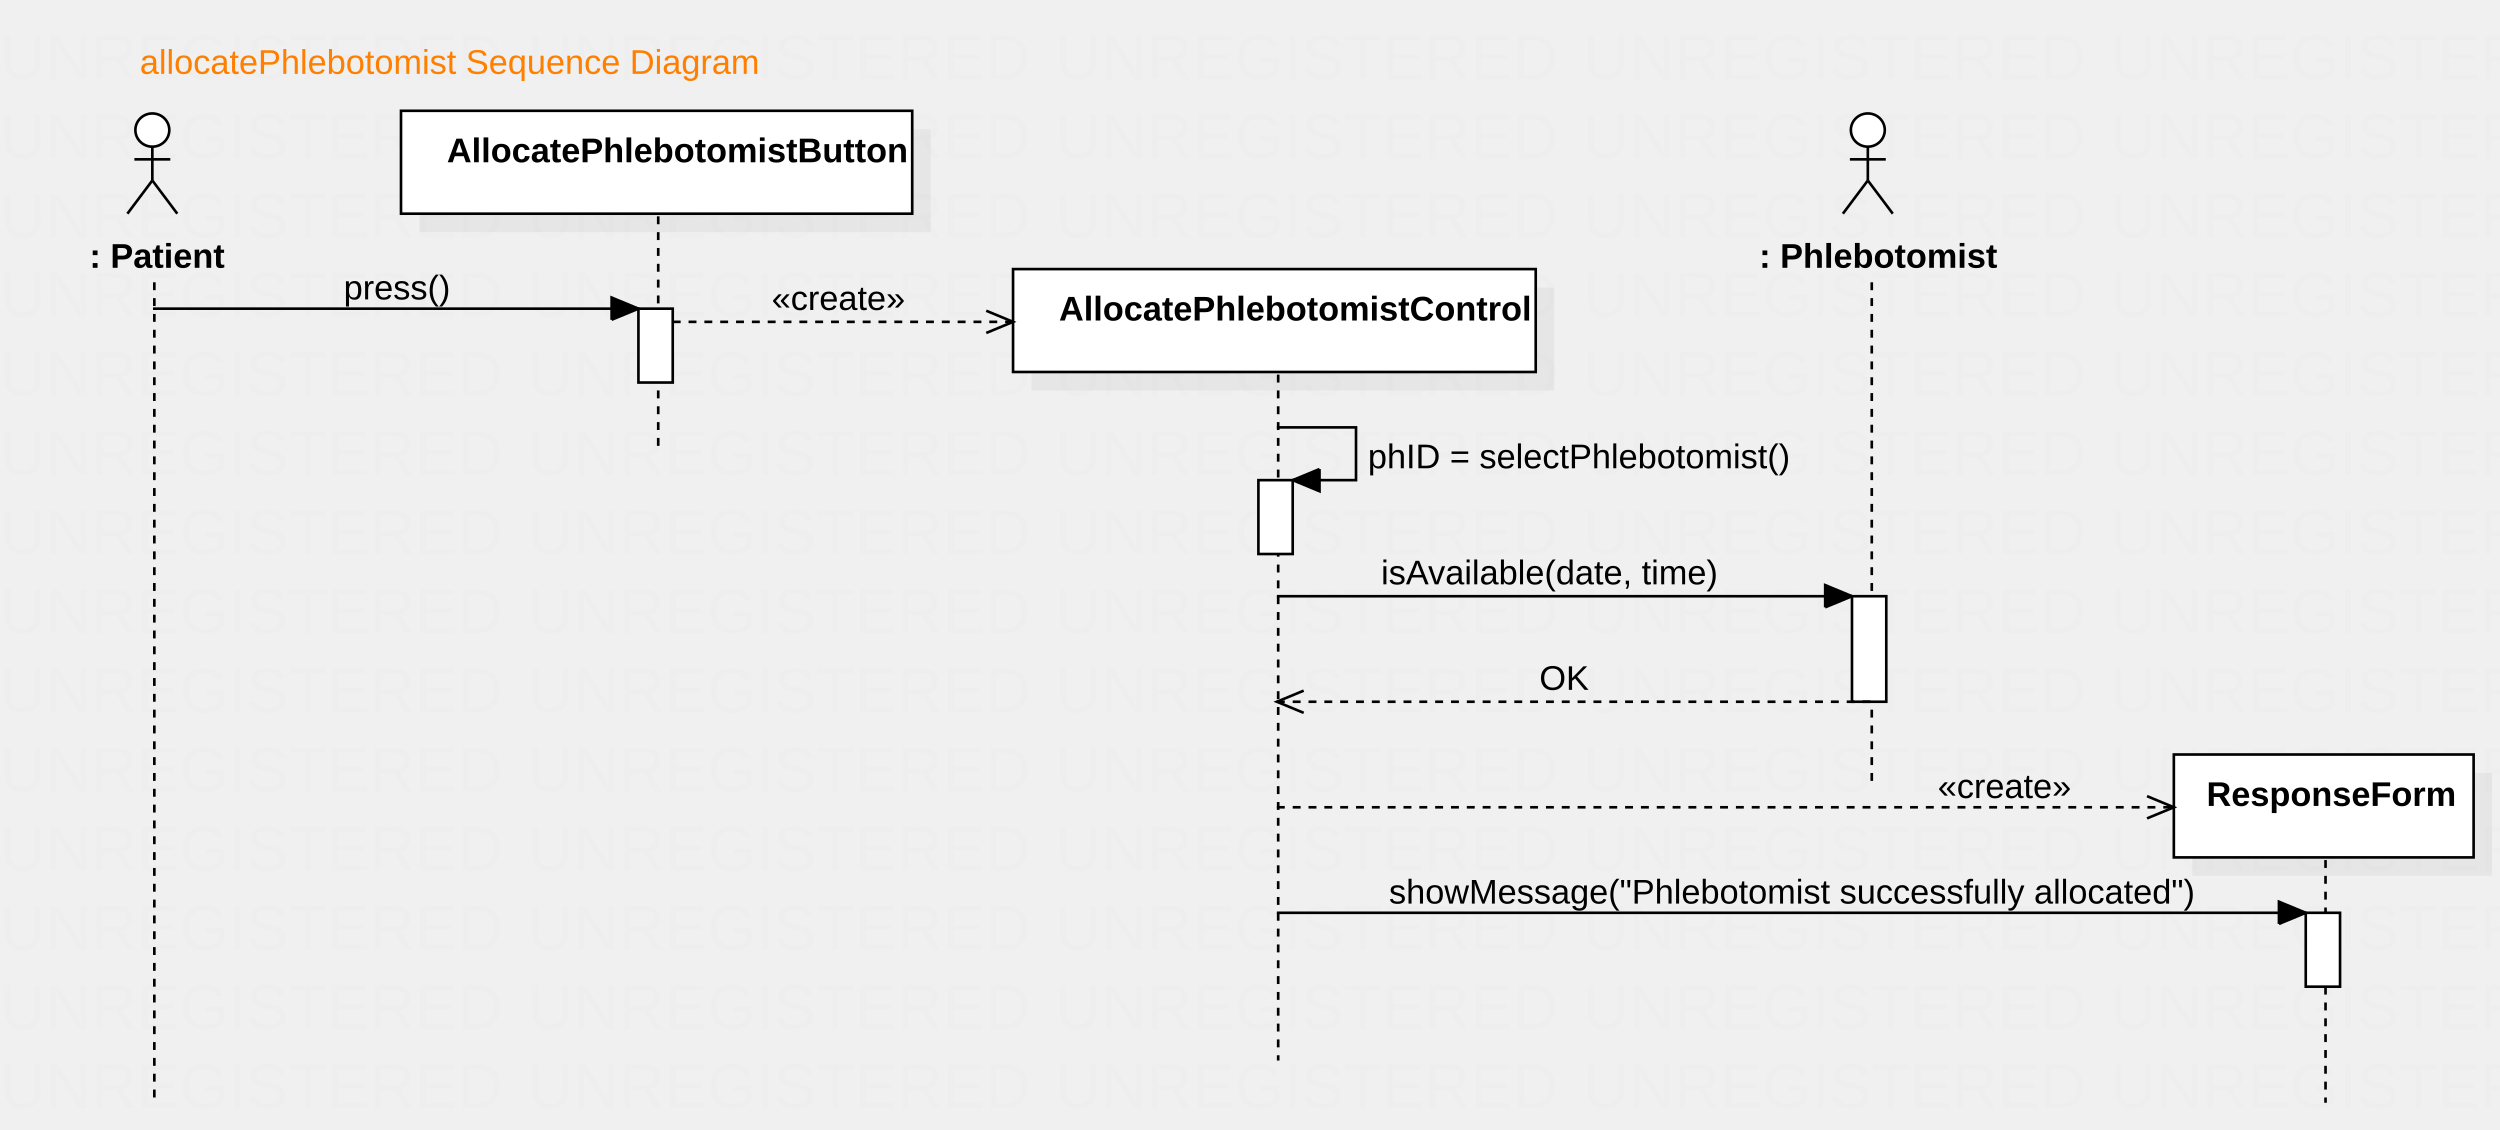
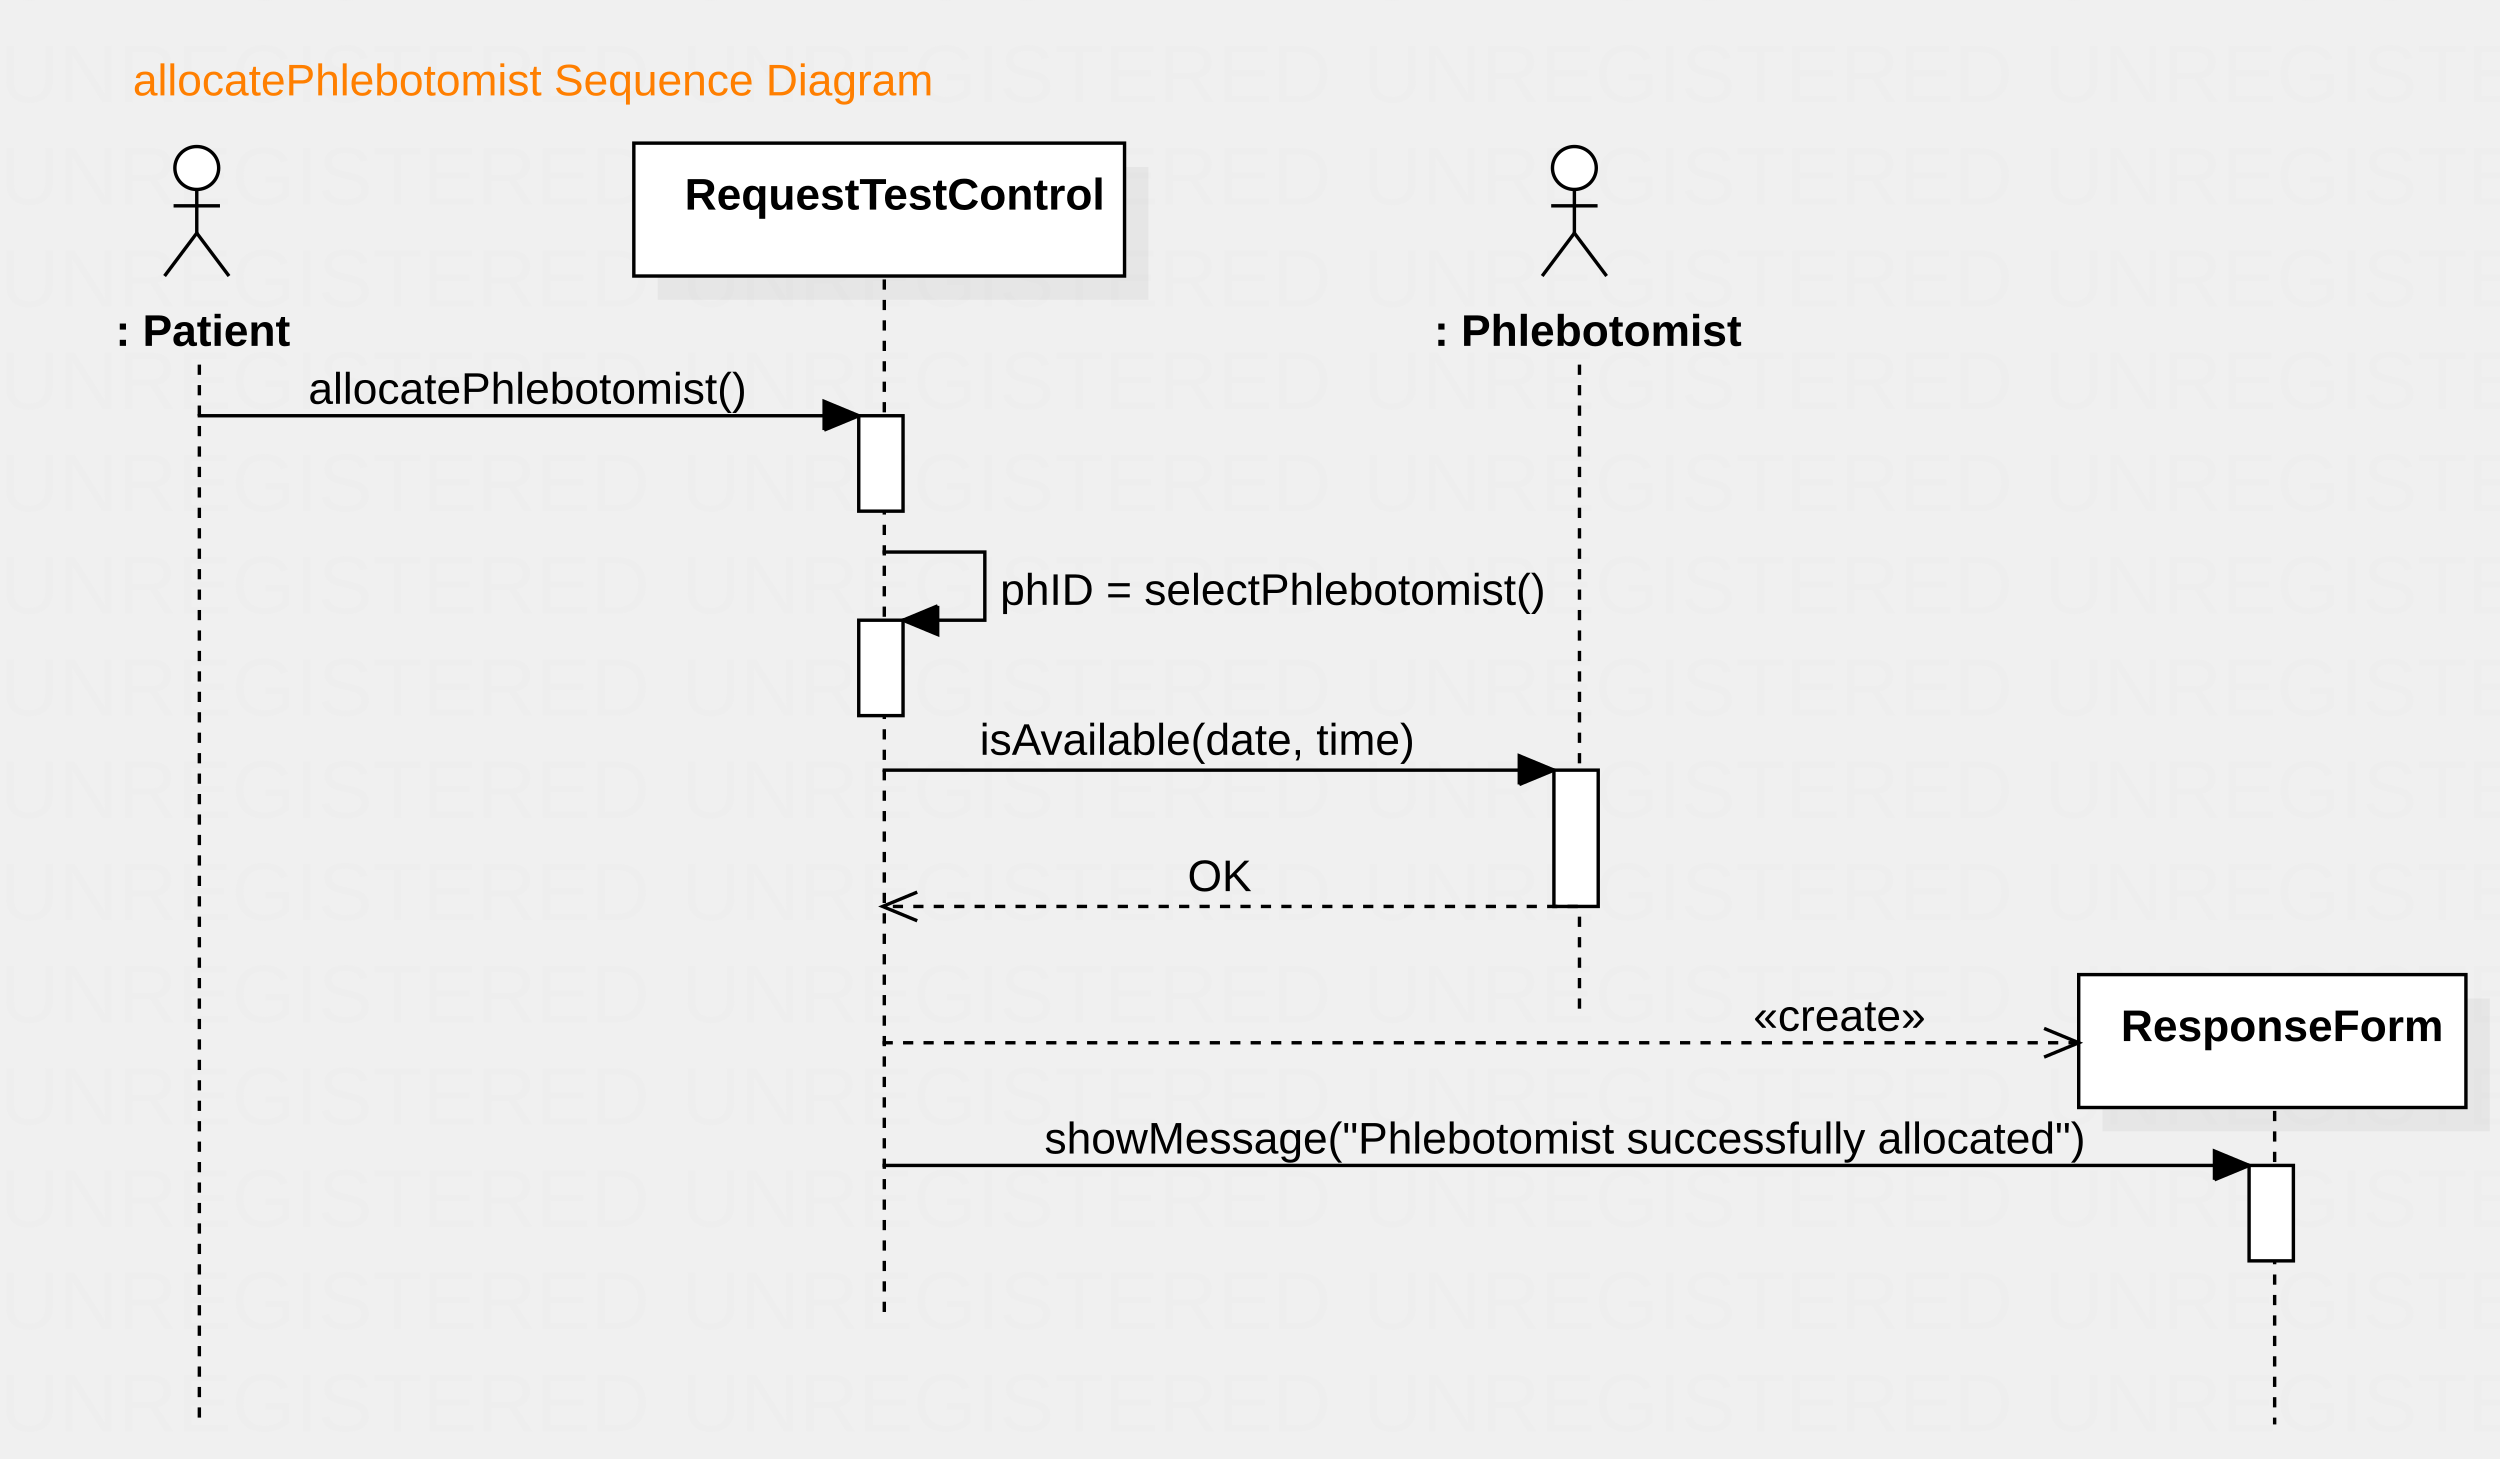
- <svg xmlns="http://www.w3.org/2000/svg" version="1.1" width="947.631" height="428">
+ <svg xmlns="http://www.w3.org/2000/svg" version="1.1" width="733.631" height="428">
  <defs />
  <g>
    <text fill="#eeeeee" stroke="none" font-family="Arial" font-size="24px" font-style="normal" font-weight="normal" text-decoration="none" x="0" y="0">UNREGISTERED</text>
    <text fill="#eeeeee" stroke="none" font-family="Arial" font-size="24px" font-style="normal" font-weight="normal" text-decoration="none" x="0" y="30">UNREGISTERED</text>
    <text fill="#eeeeee" stroke="none" font-family="Arial" font-size="24px" font-style="normal" font-weight="normal" text-decoration="none" x="0" y="60">UNREGISTERED</text>
    <text fill="#eeeeee" stroke="none" font-family="Arial" font-size="24px" font-style="normal" font-weight="normal" text-decoration="none" x="0" y="90">UNREGISTERED</text>
    <text fill="#eeeeee" stroke="none" font-family="Arial" font-size="24px" font-style="normal" font-weight="normal" text-decoration="none" x="0" y="120">UNREGISTERED</text>
    <text fill="#eeeeee" stroke="none" font-family="Arial" font-size="24px" font-style="normal" font-weight="normal" text-decoration="none" x="0" y="150">UNREGISTERED</text>
    <text fill="#eeeeee" stroke="none" font-family="Arial" font-size="24px" font-style="normal" font-weight="normal" text-decoration="none" x="0" y="180">UNREGISTERED</text>
    <text fill="#eeeeee" stroke="none" font-family="Arial" font-size="24px" font-style="normal" font-weight="normal" text-decoration="none" x="0" y="210">UNREGISTERED</text>
    <text fill="#eeeeee" stroke="none" font-family="Arial" font-size="24px" font-style="normal" font-weight="normal" text-decoration="none" x="0" y="240">UNREGISTERED</text>
    <text fill="#eeeeee" stroke="none" font-family="Arial" font-size="24px" font-style="normal" font-weight="normal" text-decoration="none" x="0" y="270">UNREGISTERED</text>
    <text fill="#eeeeee" stroke="none" font-family="Arial" font-size="24px" font-style="normal" font-weight="normal" text-decoration="none" x="0" y="300">UNREGISTERED</text>
    <text fill="#eeeeee" stroke="none" font-family="Arial" font-size="24px" font-style="normal" font-weight="normal" text-decoration="none" x="0" y="330">UNREGISTERED</text>
    <text fill="#eeeeee" stroke="none" font-family="Arial" font-size="24px" font-style="normal" font-weight="normal" text-decoration="none" x="0" y="360">UNREGISTERED</text>
    <text fill="#eeeeee" stroke="none" font-family="Arial" font-size="24px" font-style="normal" font-weight="normal" text-decoration="none" x="0" y="390">UNREGISTERED</text>
    <text fill="#eeeeee" stroke="none" font-family="Arial" font-size="24px" font-style="normal" font-weight="normal" text-decoration="none" x="0" y="420">UNREGISTERED</text>
    <text fill="#eeeeee" stroke="none" font-family="Arial" font-size="24px" font-style="normal" font-weight="normal" text-decoration="none" x="200" y="0">UNREGISTERED</text>
    <text fill="#eeeeee" stroke="none" font-family="Arial" font-size="24px" font-style="normal" font-weight="normal" text-decoration="none" x="200" y="30">UNREGISTERED</text>
    <text fill="#eeeeee" stroke="none" font-family="Arial" font-size="24px" font-style="normal" font-weight="normal" text-decoration="none" x="200" y="60">UNREGISTERED</text>
    <text fill="#eeeeee" stroke="none" font-family="Arial" font-size="24px" font-style="normal" font-weight="normal" text-decoration="none" x="200" y="90">UNREGISTERED</text>
    <text fill="#eeeeee" stroke="none" font-family="Arial" font-size="24px" font-style="normal" font-weight="normal" text-decoration="none" x="200" y="120">UNREGISTERED</text>
    <text fill="#eeeeee" stroke="none" font-family="Arial" font-size="24px" font-style="normal" font-weight="normal" text-decoration="none" x="200" y="150">UNREGISTERED</text>
    <text fill="#eeeeee" stroke="none" font-family="Arial" font-size="24px" font-style="normal" font-weight="normal" text-decoration="none" x="200" y="180">UNREGISTERED</text>
    <text fill="#eeeeee" stroke="none" font-family="Arial" font-size="24px" font-style="normal" font-weight="normal" text-decoration="none" x="200" y="210">UNREGISTERED</text>
    <text fill="#eeeeee" stroke="none" font-family="Arial" font-size="24px" font-style="normal" font-weight="normal" text-decoration="none" x="200" y="240">UNREGISTERED</text>
    <text fill="#eeeeee" stroke="none" font-family="Arial" font-size="24px" font-style="normal" font-weight="normal" text-decoration="none" x="200" y="270">UNREGISTERED</text>
    <text fill="#eeeeee" stroke="none" font-family="Arial" font-size="24px" font-style="normal" font-weight="normal" text-decoration="none" x="200" y="300">UNREGISTERED</text>
    <text fill="#eeeeee" stroke="none" font-family="Arial" font-size="24px" font-style="normal" font-weight="normal" text-decoration="none" x="200" y="330">UNREGISTERED</text>
    <text fill="#eeeeee" stroke="none" font-family="Arial" font-size="24px" font-style="normal" font-weight="normal" text-decoration="none" x="200" y="360">UNREGISTERED</text>
    <text fill="#eeeeee" stroke="none" font-family="Arial" font-size="24px" font-style="normal" font-weight="normal" text-decoration="none" x="200" y="390">UNREGISTERED</text>
    <text fill="#eeeeee" stroke="none" font-family="Arial" font-size="24px" font-style="normal" font-weight="normal" text-decoration="none" x="200" y="420">UNREGISTERED</text>
    <text fill="#eeeeee" stroke="none" font-family="Arial" font-size="24px" font-style="normal" font-weight="normal" text-decoration="none" x="400" y="0">UNREGISTERED</text>
    <text fill="#eeeeee" stroke="none" font-family="Arial" font-size="24px" font-style="normal" font-weight="normal" text-decoration="none" x="400" y="30">UNREGISTERED</text>
    <text fill="#eeeeee" stroke="none" font-family="Arial" font-size="24px" font-style="normal" font-weight="normal" text-decoration="none" x="400" y="60">UNREGISTERED</text>
    <text fill="#eeeeee" stroke="none" font-family="Arial" font-size="24px" font-style="normal" font-weight="normal" text-decoration="none" x="400" y="90">UNREGISTERED</text>
    <text fill="#eeeeee" stroke="none" font-family="Arial" font-size="24px" font-style="normal" font-weight="normal" text-decoration="none" x="400" y="120">UNREGISTERED</text>
    <text fill="#eeeeee" stroke="none" font-family="Arial" font-size="24px" font-style="normal" font-weight="normal" text-decoration="none" x="400" y="150">UNREGISTERED</text>
    <text fill="#eeeeee" stroke="none" font-family="Arial" font-size="24px" font-style="normal" font-weight="normal" text-decoration="none" x="400" y="180">UNREGISTERED</text>
    <text fill="#eeeeee" stroke="none" font-family="Arial" font-size="24px" font-style="normal" font-weight="normal" text-decoration="none" x="400" y="210">UNREGISTERED</text>
    <text fill="#eeeeee" stroke="none" font-family="Arial" font-size="24px" font-style="normal" font-weight="normal" text-decoration="none" x="400" y="240">UNREGISTERED</text>
    <text fill="#eeeeee" stroke="none" font-family="Arial" font-size="24px" font-style="normal" font-weight="normal" text-decoration="none" x="400" y="270">UNREGISTERED</text>
    <text fill="#eeeeee" stroke="none" font-family="Arial" font-size="24px" font-style="normal" font-weight="normal" text-decoration="none" x="400" y="300">UNREGISTERED</text>
    <text fill="#eeeeee" stroke="none" font-family="Arial" font-size="24px" font-style="normal" font-weight="normal" text-decoration="none" x="400" y="330">UNREGISTERED</text>
    <text fill="#eeeeee" stroke="none" font-family="Arial" font-size="24px" font-style="normal" font-weight="normal" text-decoration="none" x="400" y="360">UNREGISTERED</text>
    <text fill="#eeeeee" stroke="none" font-family="Arial" font-size="24px" font-style="normal" font-weight="normal" text-decoration="none" x="400" y="390">UNREGISTERED</text>
    <text fill="#eeeeee" stroke="none" font-family="Arial" font-size="24px" font-style="normal" font-weight="normal" text-decoration="none" x="400" y="420">UNREGISTERED</text>
    <text fill="#eeeeee" stroke="none" font-family="Arial" font-size="24px" font-style="normal" font-weight="normal" text-decoration="none" x="600" y="0">UNREGISTERED</text>
    <text fill="#eeeeee" stroke="none" font-family="Arial" font-size="24px" font-style="normal" font-weight="normal" text-decoration="none" x="600" y="30">UNREGISTERED</text>
    <text fill="#eeeeee" stroke="none" font-family="Arial" font-size="24px" font-style="normal" font-weight="normal" text-decoration="none" x="600" y="60">UNREGISTERED</text>
    <text fill="#eeeeee" stroke="none" font-family="Arial" font-size="24px" font-style="normal" font-weight="normal" text-decoration="none" x="600" y="90">UNREGISTERED</text>
    <text fill="#eeeeee" stroke="none" font-family="Arial" font-size="24px" font-style="normal" font-weight="normal" text-decoration="none" x="600" y="120">UNREGISTERED</text>
    <text fill="#eeeeee" stroke="none" font-family="Arial" font-size="24px" font-style="normal" font-weight="normal" text-decoration="none" x="600" y="150">UNREGISTERED</text>
    <text fill="#eeeeee" stroke="none" font-family="Arial" font-size="24px" font-style="normal" font-weight="normal" text-decoration="none" x="600" y="180">UNREGISTERED</text>
    <text fill="#eeeeee" stroke="none" font-family="Arial" font-size="24px" font-style="normal" font-weight="normal" text-decoration="none" x="600" y="210">UNREGISTERED</text>
    <text fill="#eeeeee" stroke="none" font-family="Arial" font-size="24px" font-style="normal" font-weight="normal" text-decoration="none" x="600" y="240">UNREGISTERED</text>
    <text fill="#eeeeee" stroke="none" font-family="Arial" font-size="24px" font-style="normal" font-weight="normal" text-decoration="none" x="600" y="270">UNREGISTERED</text>
    <text fill="#eeeeee" stroke="none" font-family="Arial" font-size="24px" font-style="normal" font-weight="normal" text-decoration="none" x="600" y="300">UNREGISTERED</text>
    <text fill="#eeeeee" stroke="none" font-family="Arial" font-size="24px" font-style="normal" font-weight="normal" text-decoration="none" x="600" y="330">UNREGISTERED</text>
    <text fill="#eeeeee" stroke="none" font-family="Arial" font-size="24px" font-style="normal" font-weight="normal" text-decoration="none" x="600" y="360">UNREGISTERED</text>
    <text fill="#eeeeee" stroke="none" font-family="Arial" font-size="24px" font-style="normal" font-weight="normal" text-decoration="none" x="600" y="390">UNREGISTERED</text>
    <text fill="#eeeeee" stroke="none" font-family="Arial" font-size="24px" font-style="normal" font-weight="normal" text-decoration="none" x="600" y="420">UNREGISTERED</text>
-     <text fill="#eeeeee" stroke="none" font-family="Arial" font-size="24px" font-style="normal" font-weight="normal" text-decoration="none" x="800" y="0">UNREGISTERED</text>
-     <text fill="#eeeeee" stroke="none" font-family="Arial" font-size="24px" font-style="normal" font-weight="normal" text-decoration="none" x="800" y="30">UNREGISTERED</text>
-     <text fill="#eeeeee" stroke="none" font-family="Arial" font-size="24px" font-style="normal" font-weight="normal" text-decoration="none" x="800" y="60">UNREGISTERED</text>
-     <text fill="#eeeeee" stroke="none" font-family="Arial" font-size="24px" font-style="normal" font-weight="normal" text-decoration="none" x="800" y="90">UNREGISTERED</text>
-     <text fill="#eeeeee" stroke="none" font-family="Arial" font-size="24px" font-style="normal" font-weight="normal" text-decoration="none" x="800" y="120">UNREGISTERED</text>
-     <text fill="#eeeeee" stroke="none" font-family="Arial" font-size="24px" font-style="normal" font-weight="normal" text-decoration="none" x="800" y="150">UNREGISTERED</text>
-     <text fill="#eeeeee" stroke="none" font-family="Arial" font-size="24px" font-style="normal" font-weight="normal" text-decoration="none" x="800" y="180">UNREGISTERED</text>
-     <text fill="#eeeeee" stroke="none" font-family="Arial" font-size="24px" font-style="normal" font-weight="normal" text-decoration="none" x="800" y="210">UNREGISTERED</text>
-     <text fill="#eeeeee" stroke="none" font-family="Arial" font-size="24px" font-style="normal" font-weight="normal" text-decoration="none" x="800" y="240">UNREGISTERED</text>
-     <text fill="#eeeeee" stroke="none" font-family="Arial" font-size="24px" font-style="normal" font-weight="normal" text-decoration="none" x="800" y="270">UNREGISTERED</text>
-     <text fill="#eeeeee" stroke="none" font-family="Arial" font-size="24px" font-style="normal" font-weight="normal" text-decoration="none" x="800" y="300">UNREGISTERED</text>
-     <text fill="#eeeeee" stroke="none" font-family="Arial" font-size="24px" font-style="normal" font-weight="normal" text-decoration="none" x="800" y="330">UNREGISTERED</text>
-     <text fill="#eeeeee" stroke="none" font-family="Arial" font-size="24px" font-style="normal" font-weight="normal" text-decoration="none" x="800" y="360">UNREGISTERED</text>
-     <text fill="#eeeeee" stroke="none" font-family="Arial" font-size="24px" font-style="normal" font-weight="normal" text-decoration="none" x="800" y="390">UNREGISTERED</text>
-     <text fill="#eeeeee" stroke="none" font-family="Arial" font-size="24px" font-style="normal" font-weight="normal" text-decoration="none" x="800" y="420">UNREGISTERED</text>
-     <g transform="translate(-80,2) scale(1,1)">
-       <path fill="#ffffff" stroke="none" d="M 131.314 47.3 C 131.314 43.821 134.193 41 137.743 41 C 141.294 41 144.172 43.821 144.172 47.3 C 144.172 50.779 141.294 53.6 137.743 53.6 C 134.193 53.6 131.314 50.779 131.314 47.3 Z" />
-     </g>
-     <g transform="translate(-80,2) scale(1,1)">
-       <path fill="none" stroke="#000000" d="M 131.314 47.3 C 131.314 43.821 134.193 41 137.743 41 C 141.294 41 144.172 43.821 144.172 47.3 C 144.172 50.779 141.294 53.6 137.743 53.6 C 134.193 53.6 131.314 50.779 131.314 47.3 Z" stroke-miterlimit="10" />
-     </g>
-     <g transform="translate(-80,2) scale(1,1)">
-       <path fill="none" stroke="#000000" d="M 137.743 53.6 L 137.743 66.4" stroke-miterlimit="10" />
-     </g>
-     <g transform="translate(-80,2) scale(1,1)">
-       <path fill="none" stroke="#000000" d="M 130.936 58.4 L 144.551 58.4" stroke-miterlimit="10" />
-     </g>
-     <g transform="translate(-80,2) scale(1,1)">
-       <path fill="none" stroke="#000000" d="M 137.743 66.4 L 128.289 79" stroke-miterlimit="10" />
-     </g>
-     <g transform="translate(-80,2) scale(1,1)">
-       <path fill="none" stroke="#000000" d="M 137.743 66.4 L 147.198 79" stroke-miterlimit="10" />
-     </g>
-     <g transform="translate(-80,2) scale(1,1)">
-       <g>
-         <path fill="none" stroke="none" />
-         <text fill="#000000" stroke="none" font-family="Arial" font-size="13px" font-style="normal" font-weight="bold" text-decoration="none" x="113.895" y="99.5">: Patient</text>
-       </g>
-     </g>
-     <g transform="translate(-80,2) scale(1,1)">
-       <path fill="none" stroke="#000000" d="M 138.5 105 L 138.5 416" stroke-miterlimit="10" stroke-dasharray="3" />
-     </g>
-     <g transform="translate(-80,2) scale(1,1)">
-       <rect fill="#C0C0C0" stroke="none" x="239" y="47" width="193.776" height="39" opacity="0.2" />
-     </g>
-     <g transform="translate(-80,2) scale(1,1)">
-       <rect fill="#ffffff" stroke="none" x="232" y="40" width="193.776" height="39" />
-     </g>
-     <g transform="translate(-80,2) scale(1,1)">
-       <path fill="none" stroke="#000000" d="M 232 40 L 425.776 40 L 425.776 79 L 232 79 L 232 40 Z Z" stroke-miterlimit="10" />
-     </g>
-     <g transform="translate(-80,2) scale(1,1)">
-       <g>
-         <path fill="none" stroke="none" />
-         <text fill="#000000" stroke="none" font-family="Arial" font-size="13px" font-style="normal" font-weight="bold" text-decoration="none" x="249.396" y="59.5">AllocatePhlebotomistButton</text>
-       </g>
-     </g>
-     <g transform="translate(-80,2) scale(1,1)">
-       <path fill="none" stroke="#000000" d="M 329.5 80 L 329.5 168" stroke-miterlimit="10" stroke-dasharray="3" />
-     </g>
-     <g transform="translate(-80,2) scale(1,1)">
-       <rect fill="#C0C0C0" stroke="none" x="471" y="107" width="198.118" height="39" opacity="0.2" />
-     </g>
-     <g transform="translate(-80,2) scale(1,1)">
-       <rect fill="#ffffff" stroke="none" x="464" y="100" width="198.118" height="39" />
-     </g>
-     <g transform="translate(-80,2) scale(1,1)">
-       <path fill="none" stroke="#000000" d="M 464 100 L 662.118 100 L 662.118 139 L 464 139 L 464 100 Z Z" stroke-miterlimit="10" />
-     </g>
-     <g transform="translate(-80,2) scale(1,1)">
-       <g>
-         <path fill="none" stroke="none" />
-         <text fill="#000000" stroke="none" font-family="Arial" font-size="13px" font-style="normal" font-weight="bold" text-decoration="none" x="481.406" y="119.5">AllocatePhlebotomistControl</text>
-       </g>
-     </g>
-     <g transform="translate(-80,2) scale(1,1)">
-       <path fill="none" stroke="#000000" d="M 564.5 140 L 564.5 400" stroke-miterlimit="10" stroke-dasharray="3" />
-     </g>
-     <g transform="translate(-80,2) scale(1,1)">
-       <path fill="#ffffff" stroke="none" d="M 781.577 47.3 C 781.577 43.821 784.456 41 788.006 41 C 791.557 41 794.435 43.821 794.435 47.3 C 794.435 50.779 791.557 53.6 788.006 53.6 C 784.456 53.6 781.577 50.779 781.577 47.3 Z" />
-     </g>
-     <g transform="translate(-80,2) scale(1,1)">
-       <path fill="none" stroke="#000000" d="M 781.577 47.3 C 781.577 43.821 784.456 41 788.006 41 C 791.557 41 794.435 43.821 794.435 47.3 C 794.435 50.779 791.557 53.6 788.006 53.6 C 784.456 53.6 781.577 50.779 781.577 47.3 Z" stroke-miterlimit="10" />
-     </g>
-     <g transform="translate(-80,2) scale(1,1)">
-       <path fill="none" stroke="#000000" d="M 788.006 53.6 L 788.006 66.4" stroke-miterlimit="10" />
-     </g>
-     <g transform="translate(-80,2) scale(1,1)">
-       <path fill="none" stroke="#000000" d="M 781.199 58.4 L 794.814 58.4" stroke-miterlimit="10" />
-     </g>
-     <g transform="translate(-80,2) scale(1,1)">
-       <path fill="none" stroke="#000000" d="M 788.006 66.4 L 778.552 79" stroke-miterlimit="10" />
-     </g>
-     <g transform="translate(-80,2) scale(1,1)">
-       <path fill="none" stroke="#000000" d="M 788.006 66.4 L 797.461 79" stroke-miterlimit="10" />
-     </g>
-     <g transform="translate(-80,2) scale(1,1)">
-       <g>
-         <path fill="none" stroke="none" />
-         <text fill="#000000" stroke="none" font-family="Arial" font-size="13px" font-style="normal" font-weight="bold" text-decoration="none" x="746.82" y="99.5">: Phlebotomist</text>
-       </g>
-     </g>
-     <g transform="translate(-80,2) scale(1,1)">
-       <path fill="none" stroke="#000000" d="M 789.5 105 L 789.5 296" stroke-miterlimit="10" stroke-dasharray="3" />
-     </g>
-     <g transform="translate(-80,2) scale(1,1)">
-       <rect fill="#C0C0C0" stroke="none" x="911" y="291" width="113.631" height="39" opacity="0.2" />
-     </g>
-     <g transform="translate(-80,2) scale(1,1)">
-       <rect fill="#ffffff" stroke="none" x="904" y="284" width="113.631" height="39" />
-     </g>
-     <g transform="translate(-80,2) scale(1,1)">
-       <path fill="none" stroke="#000000" d="M 904 284 L 1017.631 284 L 1017.631 323 L 904 323 L 904 284 Z Z" stroke-miterlimit="10" />
-     </g>
-     <g transform="translate(-80,2) scale(1,1)">
-       <g>
-         <path fill="none" stroke="none" />
-         <text fill="#000000" stroke="none" font-family="Arial" font-size="13px" font-style="normal" font-weight="bold" text-decoration="none" x="916.382" y="303.5">ResponseForm</text>
-       </g>
-     </g>
-     <g transform="translate(-80,2) scale(1,1)">
-       <path fill="none" stroke="#000000" d="M 961.5 324 L 961.5 416" stroke-miterlimit="10" stroke-dasharray="3" />
-     </g>
-     <g transform="translate(-80,2) scale(1,1)">
-       <g>
-         <path fill="none" stroke="none" />
-         <text fill="#ff7f00" stroke="none" font-family="Arial" font-size="13px" font-style="normal" font-weight="normal" text-decoration="none" x="133" y="26">allocatePhlebotomist Sequence Diagram</text>
-       </g>
-     </g>
-     <g transform="translate(-80,2) scale(1,1)">
-       <path fill="none" stroke="#000000" d="M 138 115 L 322 115" stroke-miterlimit="10" />
-     </g>
-     <g transform="translate(-80,2) scale(1,1)">
-       <path fill="#000000" stroke="none" d="M 311.837 119.21 L 322 115 L 311.837 110.79" />
-     </g>
-     <g transform="translate(-80,2) scale(1,1)">
-       <path fill="none" stroke="#000000" d="M 311.837 119.21 L 322 115 L 311.837 110.79 L 311.837 119.21" stroke-miterlimit="10" />
-     </g>
-     <g transform="translate(-80,2) scale(1,1)">
-       <g>
-         <path fill="none" stroke="none" />
-         <text fill="#000000" stroke="none" font-family="Arial" font-size="13px" font-style="normal" font-weight="normal" text-decoration="none" x="210.266" y="111.5">press()</text>
-       </g>
-     </g>
-     <g transform="translate(-80,2) scale(1,1)">
-       <rect fill="#ffffff" stroke="none" x="322" y="115" width="13" height="28" />
-     </g>
-     <g transform="translate(-80,2) scale(1,1)">
-       <path fill="none" stroke="#000000" d="M 322 115 L 335 115 L 335 143 L 322 143 L 322 115 Z Z" stroke-miterlimit="10" />
-     </g>
-     <g transform="translate(-80,2) scale(1,1)">
-       <path fill="none" stroke="#000000" d="M 335 120 L 464 120" stroke-miterlimit="10" stroke-dasharray="3" />
-     </g>
-     <g transform="translate(-80,2) scale(1,1)">
-       <path fill="none" stroke="#000000" d="M 453.837 124.21 L 464 120 L 453.837 115.79" stroke-miterlimit="10" />
-     </g>
-     <g transform="translate(-80,2) scale(1,1)">
-       <g>
-         <path fill="none" stroke="none" />
-         <text fill="#000000" stroke="none" font-family="Arial" font-size="13px" font-style="normal" font-weight="normal" text-decoration="none" x="372.5" y="115.5">«create»</text>
-       </g>
-     </g>
-     <g transform="translate(-80,2) scale(1,1)">
-       <path fill="none" stroke="#000000" d="M 564 160 L 594 160 L 594 180 L 570 180" stroke-miterlimit="10" />
-     </g>
-     <g transform="translate(-80,2) scale(1,1)">
-       <path fill="#000000" stroke="none" d="M 580.163 175.79 L 570 180 L 580.163 184.21" />
-     </g>
-     <g transform="translate(-80,2) scale(1,1)">
-       <path fill="none" stroke="#000000" d="M 580.163 175.79 L 570 180 L 580.163 184.21 L 580.163 175.79" stroke-miterlimit="10" />
-     </g>
-     <g transform="translate(-80,2) scale(1,1)">
-       <g>
-         <path fill="none" stroke="none" />
-         <text fill="#000000" stroke="none" font-family="Arial" font-size="13px" font-style="normal" font-weight="normal" text-decoration="none" x="598.5" y="175.5">phID = selectPhlebotomist()</text>
-       </g>
-     </g>
-     <g transform="translate(-80,2) scale(1,1)">
-       <rect fill="#ffffff" stroke="none" x="557" y="180" width="13" height="28" />
-     </g>
-     <g transform="translate(-80,2) scale(1,1)">
-       <path fill="none" stroke="#000000" d="M 557 180 L 570 180 L 570 208 L 557 208 L 557 180 Z Z" stroke-miterlimit="10" />
-     </g>
-     <g transform="translate(-80,2) scale(1,1)">
-       <path fill="none" stroke="#000000" d="M 564 224 L 782 224" stroke-miterlimit="10" />
-     </g>
-     <g transform="translate(-80,2) scale(1,1)">
-       <path fill="#000000" stroke="none" d="M 771.837 228.21 L 782 224 L 771.837 219.79" />
-     </g>
-     <g transform="translate(-80,2) scale(1,1)">
-       <path fill="none" stroke="#000000" d="M 771.837 228.21 L 782 224 L 771.837 219.79 L 771.837 228.21" stroke-miterlimit="10" />
-     </g>
-     <g transform="translate(-80,2) scale(1,1)">
-       <g>
-         <path fill="none" stroke="none" />
-         <text fill="#000000" stroke="none" font-family="Arial" font-size="13px" font-style="normal" font-weight="normal" text-decoration="none" x="603.5" y="219.5">isAvailable(date, time)</text>
-       </g>
-     </g>
-     <g transform="translate(-80,2) scale(1,1)">
-       <rect fill="#ffffff" stroke="none" x="782" y="224" width="13" height="40" />
-     </g>
-     <g transform="translate(-80,2) scale(1,1)">
-       <path fill="none" stroke="#000000" d="M 782 224 L 795 224 L 795 264 L 782 264 L 782 224 Z Z" stroke-miterlimit="10" />
-     </g>
-     <g transform="translate(-80,2) scale(1,1)">
-       <path fill="none" stroke="#000000" d="M 789 264 L 564 264" stroke-miterlimit="10" stroke-dasharray="3" />
-     </g>
-     <g transform="translate(-80,2) scale(1,1)">
-       <path fill="none" stroke="#000000" d="M 574.163 259.79 L 564 264 L 574.163 268.21" stroke-miterlimit="10" />
-     </g>
-     <g transform="translate(-80,2) scale(1,1)">
-       <g>
-         <path fill="none" stroke="none" />
-         <text fill="#000000" stroke="none" font-family="Arial" font-size="13px" font-style="normal" font-weight="normal" text-decoration="none" x="663.5" y="259.5">OK</text>
-       </g>
-     </g>
-     <g transform="translate(-80,2) scale(1,1)">
-       <path fill="none" stroke="#000000" d="M 564 304 L 904 304" stroke-miterlimit="10" stroke-dasharray="3" />
-     </g>
-     <g transform="translate(-80,2) scale(1,1)">
-       <path fill="none" stroke="#000000" d="M 893.837 308.21 L 904 304 L 893.837 299.79" stroke-miterlimit="10" />
-     </g>
-     <g transform="translate(-80,2) scale(1,1)">
-       <g>
-         <path fill="none" stroke="none" />
-         <text fill="#000000" stroke="none" font-family="Arial" font-size="13px" font-style="normal" font-weight="normal" text-decoration="none" x="814.5" y="300.5">«create»</text>
-       </g>
-     </g>
-     <g transform="translate(-80,2) scale(1,1)">
-       <path fill="none" stroke="#000000" d="M 564 344 L 954 344" stroke-miterlimit="10" />
-     </g>
-     <g transform="translate(-80,2) scale(1,1)">
-       <path fill="#000000" stroke="none" d="M 943.837 348.21 L 954 344 L 943.837 339.79" />
-     </g>
-     <g transform="translate(-80,2) scale(1,1)">
-       <path fill="none" stroke="#000000" d="M 943.837 348.21 L 954 344 L 943.837 339.79 L 943.837 348.21" stroke-miterlimit="10" />
-     </g>
-     <g transform="translate(-80,2) scale(1,1)">
-       <g>
-         <path fill="none" stroke="none" />
-         <text fill="#000000" stroke="none" font-family="Arial" font-size="13px" font-style="normal" font-weight="normal" text-decoration="none" x="606.5" y="340.5">showMessage("Phlebotomist successfully allocated")</text>
-       </g>
-     </g>
-     <g transform="translate(-80,2) scale(1,1)">
-       <rect fill="#ffffff" stroke="none" x="954" y="344" width="13" height="28" />
-     </g>
-     <g transform="translate(-80,2) scale(1,1)">
-       <path fill="none" stroke="#000000" d="M 954 344 L 967 344 L 967 372 L 954 372 L 954 344 Z Z" stroke-miterlimit="10" />
+     <g transform="translate(-278,2) scale(1,1)">
+       <path fill="#ffffff" stroke="none" d="M 329.314 47.3 C 329.314 43.821 332.193 41 335.743 41 C 339.294 41 342.172 43.821 342.172 47.3 C 342.172 50.779 339.294 53.6 335.743 53.6 C 332.193 53.6 329.314 50.779 329.314 47.3 Z" />
+     </g>
+     <g transform="translate(-278,2) scale(1,1)">
+       <path fill="none" stroke="#000000" d="M 329.314 47.3 C 329.314 43.821 332.193 41 335.743 41 C 339.294 41 342.172 43.821 342.172 47.3 C 342.172 50.779 339.294 53.6 335.743 53.6 C 332.193 53.6 329.314 50.779 329.314 47.3 Z" stroke-miterlimit="10" />
+     </g>
+     <g transform="translate(-278,2) scale(1,1)">
+       <path fill="none" stroke="#000000" d="M 335.743 53.6 L 335.743 66.4" stroke-miterlimit="10" />
+     </g>
+     <g transform="translate(-278,2) scale(1,1)">
+       <path fill="none" stroke="#000000" d="M 328.936 58.4 L 342.551 58.4" stroke-miterlimit="10" />
+     </g>
+     <g transform="translate(-278,2) scale(1,1)">
+       <path fill="none" stroke="#000000" d="M 335.743 66.4 L 326.289 79" stroke-miterlimit="10" />
+     </g>
+     <g transform="translate(-278,2) scale(1,1)">
+       <path fill="none" stroke="#000000" d="M 335.743 66.4 L 345.198 79" stroke-miterlimit="10" />
+     </g>
+     <g transform="translate(-278,2) scale(1,1)">
+       <g>
+         <path fill="none" stroke="none" />
+         <text fill="#000000" stroke="none" font-family="Arial" font-size="13px" font-style="normal" font-weight="bold" text-decoration="none" x="311.895" y="99.5">: Patient</text>
+       </g>
+     </g>
+     <g transform="translate(-278,2) scale(1,1)">
+       <path fill="none" stroke="#000000" d="M 336.5 105 L 336.5 416" stroke-miterlimit="10" stroke-dasharray="3" />
+     </g>
+     <g transform="translate(-278,2) scale(1,1)">
+       <rect fill="#C0C0C0" stroke="none" x="471" y="47" width="144" height="39" opacity="0.2" />
+     </g>
+     <g transform="translate(-278,2) scale(1,1)">
+       <rect fill="#ffffff" stroke="none" x="464" y="40" width="144" height="39" />
+     </g>
+     <g transform="translate(-278,2) scale(1,1)">
+       <path fill="none" stroke="#000000" d="M 464 40 L 608 40 L 608 79 L 464 79 L 464 40 Z Z" stroke-miterlimit="10" />
+     </g>
+     <g transform="translate(-278,2) scale(1,1)">
+       <g>
+         <path fill="none" stroke="none" />
+         <text fill="#000000" stroke="none" font-family="Arial" font-size="13px" font-style="normal" font-weight="bold" text-decoration="none" x="478.916" y="59.5">RequestTestControl</text>
+       </g>
+     </g>
+     <g transform="translate(-278,2) scale(1,1)">
+       <path fill="none" stroke="#000000" d="M 537.5 80 L 537.5 386" stroke-miterlimit="10" stroke-dasharray="3" />
+     </g>
+     <g transform="translate(-278,2) scale(1,1)">
+       <path fill="#ffffff" stroke="none" d="M 733.577 47.3 C 733.577 43.821 736.456 41 740.006 41 C 743.557 41 746.435 43.821 746.435 47.3 C 746.435 50.779 743.557 53.6 740.006 53.6 C 736.456 53.6 733.577 50.779 733.577 47.3 Z" />
+     </g>
+     <g transform="translate(-278,2) scale(1,1)">
+       <path fill="none" stroke="#000000" d="M 733.577 47.3 C 733.577 43.821 736.456 41 740.006 41 C 743.557 41 746.435 43.821 746.435 47.3 C 746.435 50.779 743.557 53.6 740.006 53.6 C 736.456 53.6 733.577 50.779 733.577 47.3 Z" stroke-miterlimit="10" />
+     </g>
+     <g transform="translate(-278,2) scale(1,1)">
+       <path fill="none" stroke="#000000" d="M 740.006 53.6 L 740.006 66.4" stroke-miterlimit="10" />
+     </g>
+     <g transform="translate(-278,2) scale(1,1)">
+       <path fill="none" stroke="#000000" d="M 733.199 58.4 L 746.814 58.4" stroke-miterlimit="10" />
+     </g>
+     <g transform="translate(-278,2) scale(1,1)">
+       <path fill="none" stroke="#000000" d="M 740.006 66.4 L 730.552 79" stroke-miterlimit="10" />
+     </g>
+     <g transform="translate(-278,2) scale(1,1)">
+       <path fill="none" stroke="#000000" d="M 740.006 66.4 L 749.461 79" stroke-miterlimit="10" />
+     </g>
+     <g transform="translate(-278,2) scale(1,1)">
+       <g>
+         <path fill="none" stroke="none" />
+         <text fill="#000000" stroke="none" font-family="Arial" font-size="13px" font-style="normal" font-weight="bold" text-decoration="none" x="698.82" y="99.5">: Phlebotomist</text>
+       </g>
+     </g>
+     <g transform="translate(-278,2) scale(1,1)">
+       <path fill="none" stroke="#000000" d="M 741.5 105 L 741.5 296" stroke-miterlimit="10" stroke-dasharray="3" />
+     </g>
+     <g transform="translate(-278,2) scale(1,1)">
+       <rect fill="#C0C0C0" stroke="none" x="895" y="291" width="113.631" height="39" opacity="0.2" />
+     </g>
+     <g transform="translate(-278,2) scale(1,1)">
+       <rect fill="#ffffff" stroke="none" x="888" y="284" width="113.631" height="39" />
+     </g>
+     <g transform="translate(-278,2) scale(1,1)">
+       <path fill="none" stroke="#000000" d="M 888 284 L 1001.631 284 L 1001.631 323 L 888 323 L 888 284 Z Z" stroke-miterlimit="10" />
+     </g>
+     <g transform="translate(-278,2) scale(1,1)">
+       <g>
+         <path fill="none" stroke="none" />
+         <text fill="#000000" stroke="none" font-family="Arial" font-size="13px" font-style="normal" font-weight="bold" text-decoration="none" x="900.382" y="303.5">ResponseForm</text>
+       </g>
+     </g>
+     <g transform="translate(-278,2) scale(1,1)">
+       <path fill="none" stroke="#000000" d="M 945.5 324 L 945.5 416" stroke-miterlimit="10" stroke-dasharray="3" />
+     </g>
+     <g transform="translate(-278,2) scale(1,1)">
+       <g>
+         <path fill="none" stroke="none" />
+         <text fill="#ff7f00" stroke="none" font-family="Arial" font-size="13px" font-style="normal" font-weight="normal" text-decoration="none" x="317" y="26">allocatePhlebotomist Sequence Diagram</text>
+       </g>
+     </g>
+     <g transform="translate(-278,2) scale(1,1)">
+       <path fill="none" stroke="#000000" d="M 336 120 L 530 120" stroke-miterlimit="10" />
+     </g>
+     <g transform="translate(-278,2) scale(1,1)">
+       <path fill="#000000" stroke="none" d="M 519.837 124.21 L 530 120 L 519.837 115.79" />
+     </g>
+     <g transform="translate(-278,2) scale(1,1)">
+       <path fill="none" stroke="#000000" d="M 519.837 124.21 L 530 120 L 519.837 115.79 L 519.837 124.21" stroke-miterlimit="10" />
+     </g>
+     <g transform="translate(-278,2) scale(1,1)">
+       <g>
+         <path fill="none" stroke="none" />
+         <text fill="#000000" stroke="none" font-family="Arial" font-size="13px" font-style="normal" font-weight="normal" text-decoration="none" x="368.5" y="116.5">allocatePhlebotomist()</text>
+       </g>
+     </g>
+     <g transform="translate(-278,2) scale(1,1)">
+       <rect fill="#ffffff" stroke="none" x="530" y="120" width="13" height="28" />
+     </g>
+     <g transform="translate(-278,2) scale(1,1)">
+       <path fill="none" stroke="#000000" d="M 530 120 L 543 120 L 543 148 L 530 148 L 530 120 Z Z" stroke-miterlimit="10" />
+     </g>
+     <g transform="translate(-278,2) scale(1,1)">
+       <path fill="none" stroke="#000000" d="M 537 160 L 567 160 L 567 180 L 543 180" stroke-miterlimit="10" />
+     </g>
+     <g transform="translate(-278,2) scale(1,1)">
+       <path fill="#000000" stroke="none" d="M 553.163 175.79 L 543 180 L 553.163 184.21" />
+     </g>
+     <g transform="translate(-278,2) scale(1,1)">
+       <path fill="none" stroke="#000000" d="M 553.163 175.79 L 543 180 L 553.163 184.21 L 553.163 175.79" stroke-miterlimit="10" />
+     </g>
+     <g transform="translate(-278,2) scale(1,1)">
+       <g>
+         <path fill="none" stroke="none" />
+         <text fill="#000000" stroke="none" font-family="Arial" font-size="13px" font-style="normal" font-weight="normal" text-decoration="none" x="571.5" y="175.5">phID = selectPhlebotomist()</text>
+       </g>
+     </g>
+     <g transform="translate(-278,2) scale(1,1)">
+       <rect fill="#ffffff" stroke="none" x="530" y="180" width="13" height="28" />
+     </g>
+     <g transform="translate(-278,2) scale(1,1)">
+       <path fill="none" stroke="#000000" d="M 530 180 L 543 180 L 543 208 L 530 208 L 530 180 Z Z" stroke-miterlimit="10" />
+     </g>
+     <g transform="translate(-278,2) scale(1,1)">
+       <path fill="none" stroke="#000000" d="M 537 224 L 734 224" stroke-miterlimit="10" />
+     </g>
+     <g transform="translate(-278,2) scale(1,1)">
+       <path fill="#000000" stroke="none" d="M 723.837 228.21 L 734 224 L 723.837 219.79" />
+     </g>
+     <g transform="translate(-278,2) scale(1,1)">
+       <path fill="none" stroke="#000000" d="M 723.837 228.21 L 734 224 L 723.837 219.79 L 723.837 228.21" stroke-miterlimit="10" />
+     </g>
+     <g transform="translate(-278,2) scale(1,1)">
+       <g>
+         <path fill="none" stroke="none" />
+         <text fill="#000000" stroke="none" font-family="Arial" font-size="13px" font-style="normal" font-weight="normal" text-decoration="none" x="565.5" y="219.5">isAvailable(date, time)</text>
+       </g>
+     </g>
+     <g transform="translate(-278,2) scale(1,1)">
+       <rect fill="#ffffff" stroke="none" x="734" y="224" width="13" height="40" />
+     </g>
+     <g transform="translate(-278,2) scale(1,1)">
+       <path fill="none" stroke="#000000" d="M 734 224 L 747 224 L 747 264 L 734 264 L 734 224 Z Z" stroke-miterlimit="10" />
+     </g>
+     <g transform="translate(-278,2) scale(1,1)">
+       <path fill="none" stroke="#000000" d="M 741 264 L 537 264" stroke-miterlimit="10" stroke-dasharray="3" />
+     </g>
+     <g transform="translate(-278,2) scale(1,1)">
+       <path fill="none" stroke="#000000" d="M 547.163 259.79 L 537 264 L 547.163 268.21" stroke-miterlimit="10" />
+     </g>
+     <g transform="translate(-278,2) scale(1,1)">
+       <g>
+         <path fill="none" stroke="none" />
+         <text fill="#000000" stroke="none" font-family="Arial" font-size="13px" font-style="normal" font-weight="normal" text-decoration="none" x="626.5" y="259.5">OK</text>
+       </g>
+     </g>
+     <g transform="translate(-278,2) scale(1,1)">
+       <path fill="none" stroke="#000000" d="M 537 304 L 888 304" stroke-miterlimit="10" stroke-dasharray="3" />
+     </g>
+     <g transform="translate(-278,2) scale(1,1)">
+       <path fill="none" stroke="#000000" d="M 877.837 308.21 L 888 304 L 877.837 299.79" stroke-miterlimit="10" />
+     </g>
+     <g transform="translate(-278,2) scale(1,1)">
+       <g>
+         <path fill="none" stroke="none" />
+         <text fill="#000000" stroke="none" font-family="Arial" font-size="13px" font-style="normal" font-weight="normal" text-decoration="none" x="792.5" y="300.5">«create»</text>
+       </g>
+     </g>
+     <g transform="translate(-278,2) scale(1,1)">
+       <path fill="none" stroke="#000000" d="M 537 340 L 938 340" stroke-miterlimit="10" />
+     </g>
+     <g transform="translate(-278,2) scale(1,1)">
+       <path fill="#000000" stroke="none" d="M 927.837 344.21 L 938 340 L 927.837 335.79" />
+     </g>
+     <g transform="translate(-278,2) scale(1,1)">
+       <path fill="none" stroke="#000000" d="M 927.837 344.21 L 938 340 L 927.837 335.79 L 927.837 344.21" stroke-miterlimit="10" />
+     </g>
+     <g transform="translate(-278,2) scale(1,1)">
+       <g>
+         <path fill="none" stroke="none" />
+         <text fill="#000000" stroke="none" font-family="Arial" font-size="13px" font-style="normal" font-weight="normal" text-decoration="none" x="584.5" y="336.5">showMessage("Phlebotomist successfully allocated")</text>
+       </g>
+     </g>
+     <g transform="translate(-278,2) scale(1,1)">
+       <rect fill="#ffffff" stroke="none" x="938" y="340" width="13" height="28" />
+     </g>
+     <g transform="translate(-278,2) scale(1,1)">
+       <path fill="none" stroke="#000000" d="M 938 340 L 951 340 L 951 368 L 938 368 L 938 340 Z Z" stroke-miterlimit="10" />
    </g>
  </g>
</svg>
